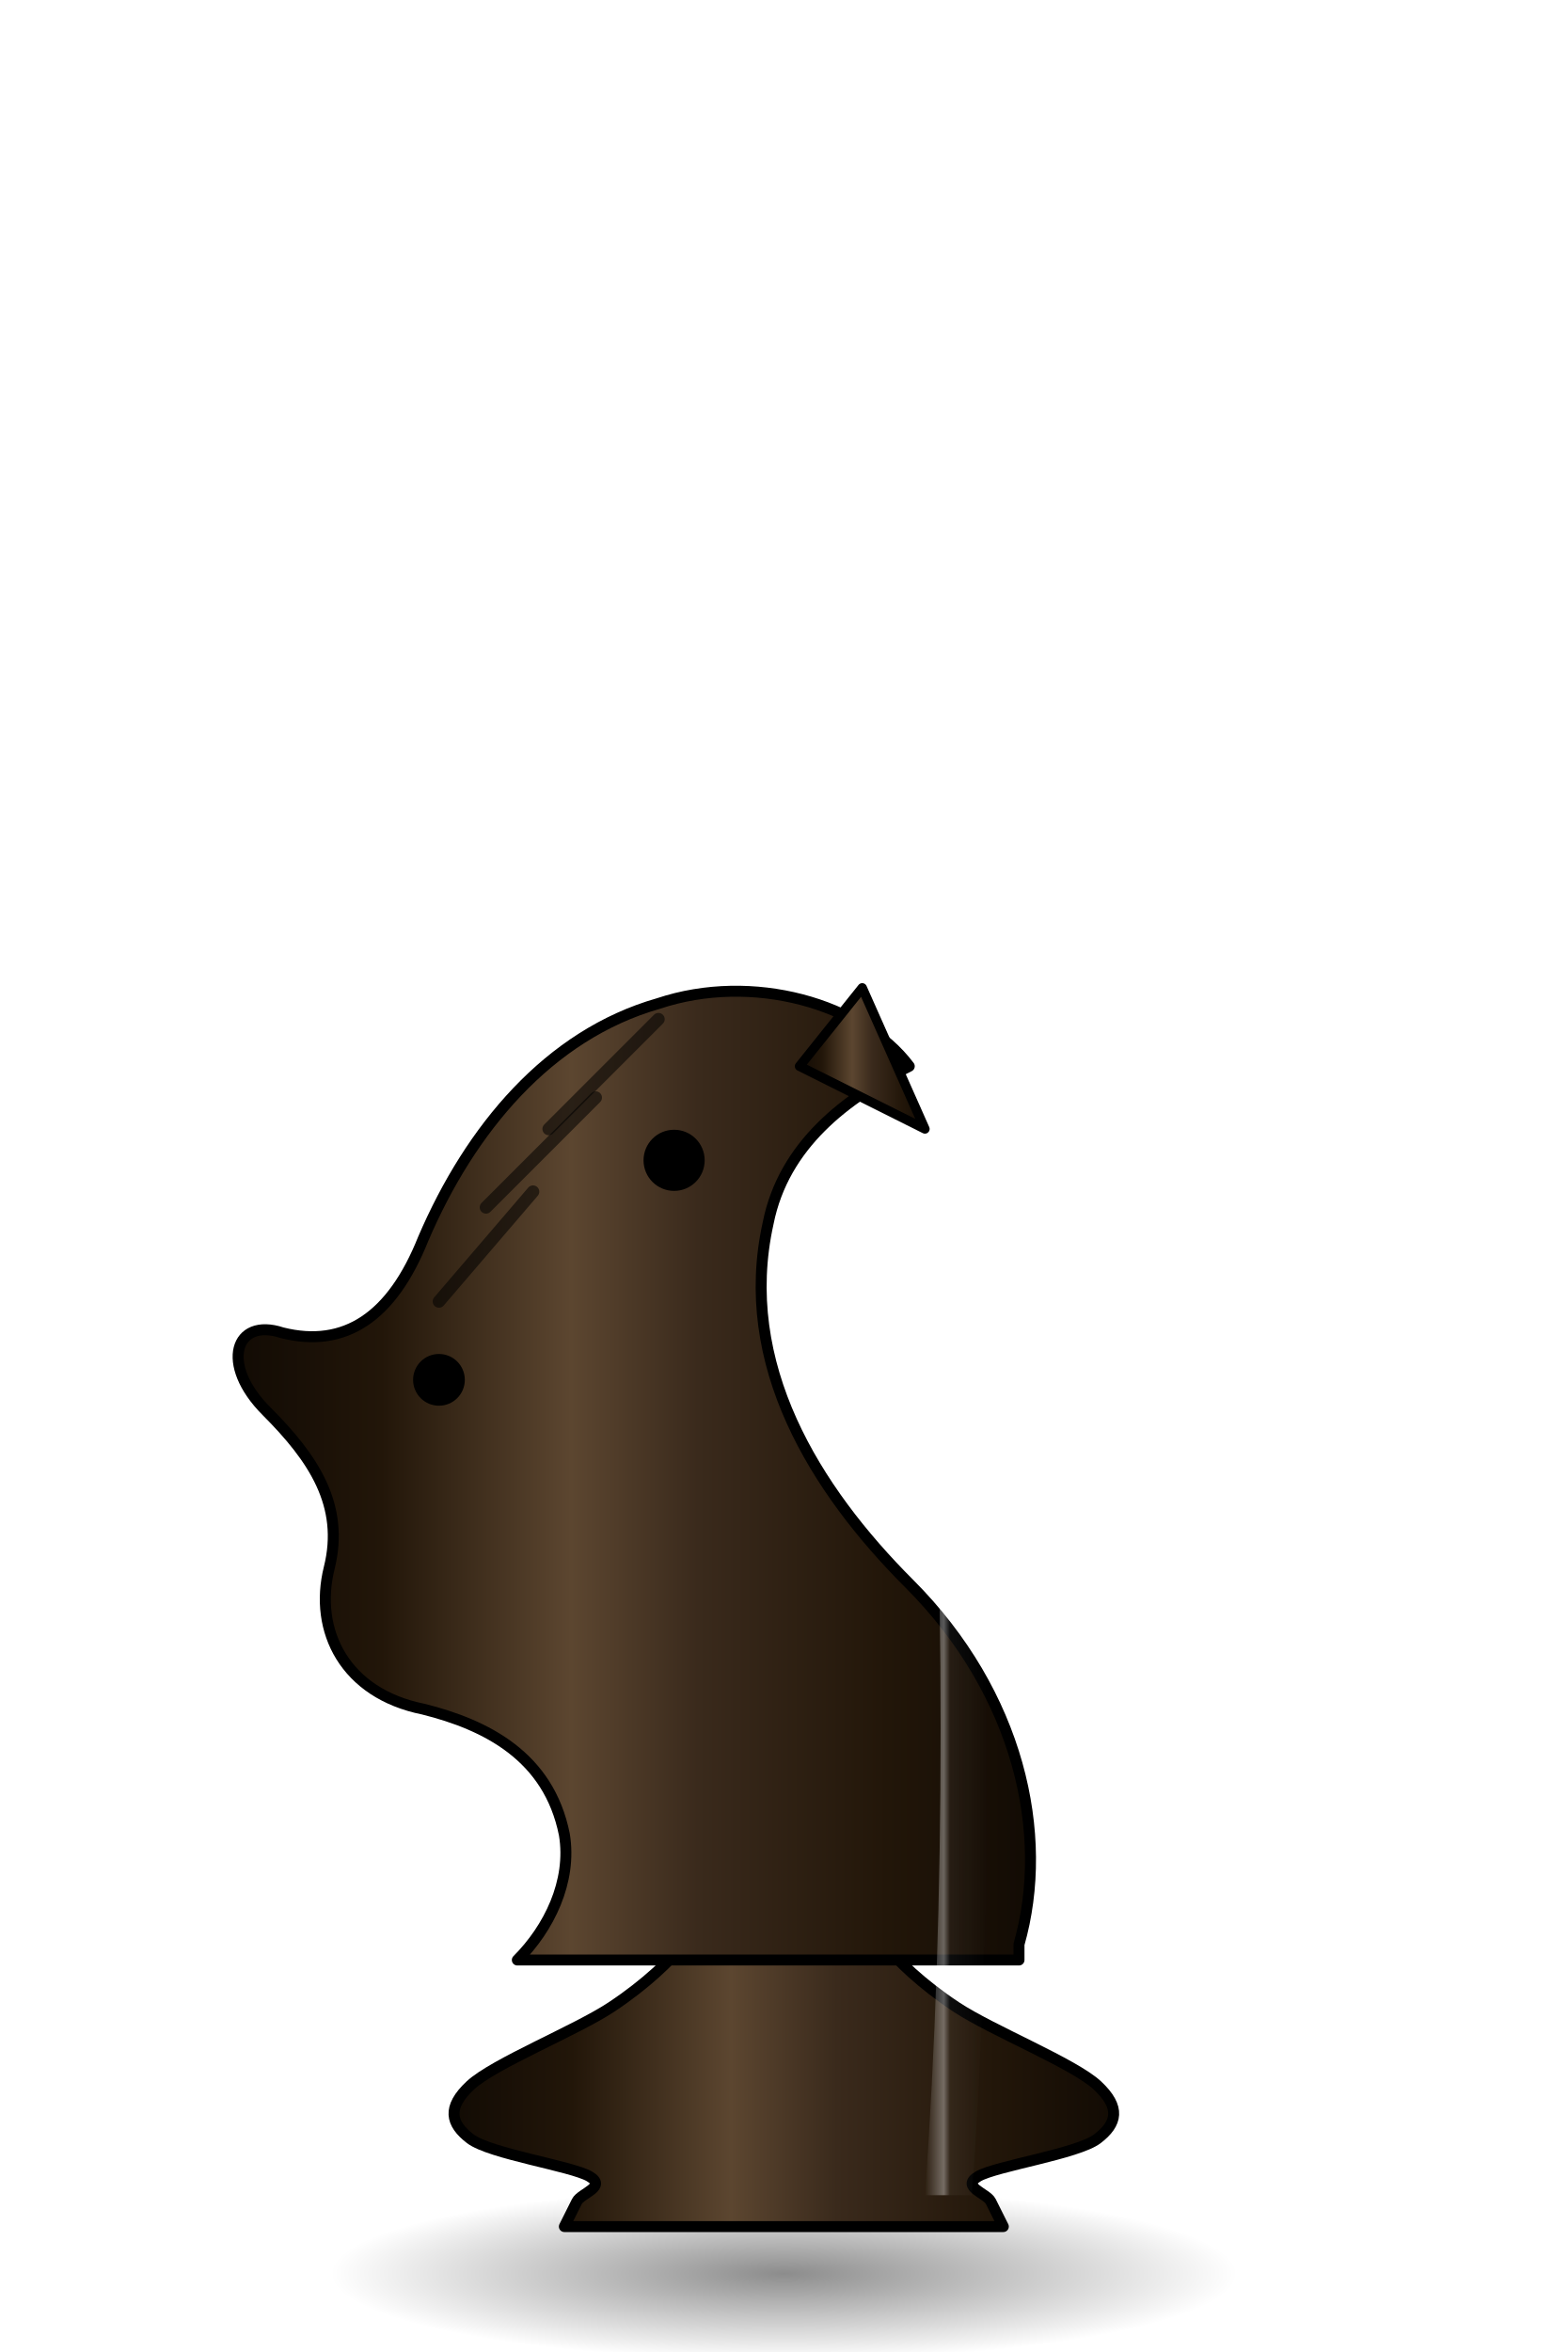
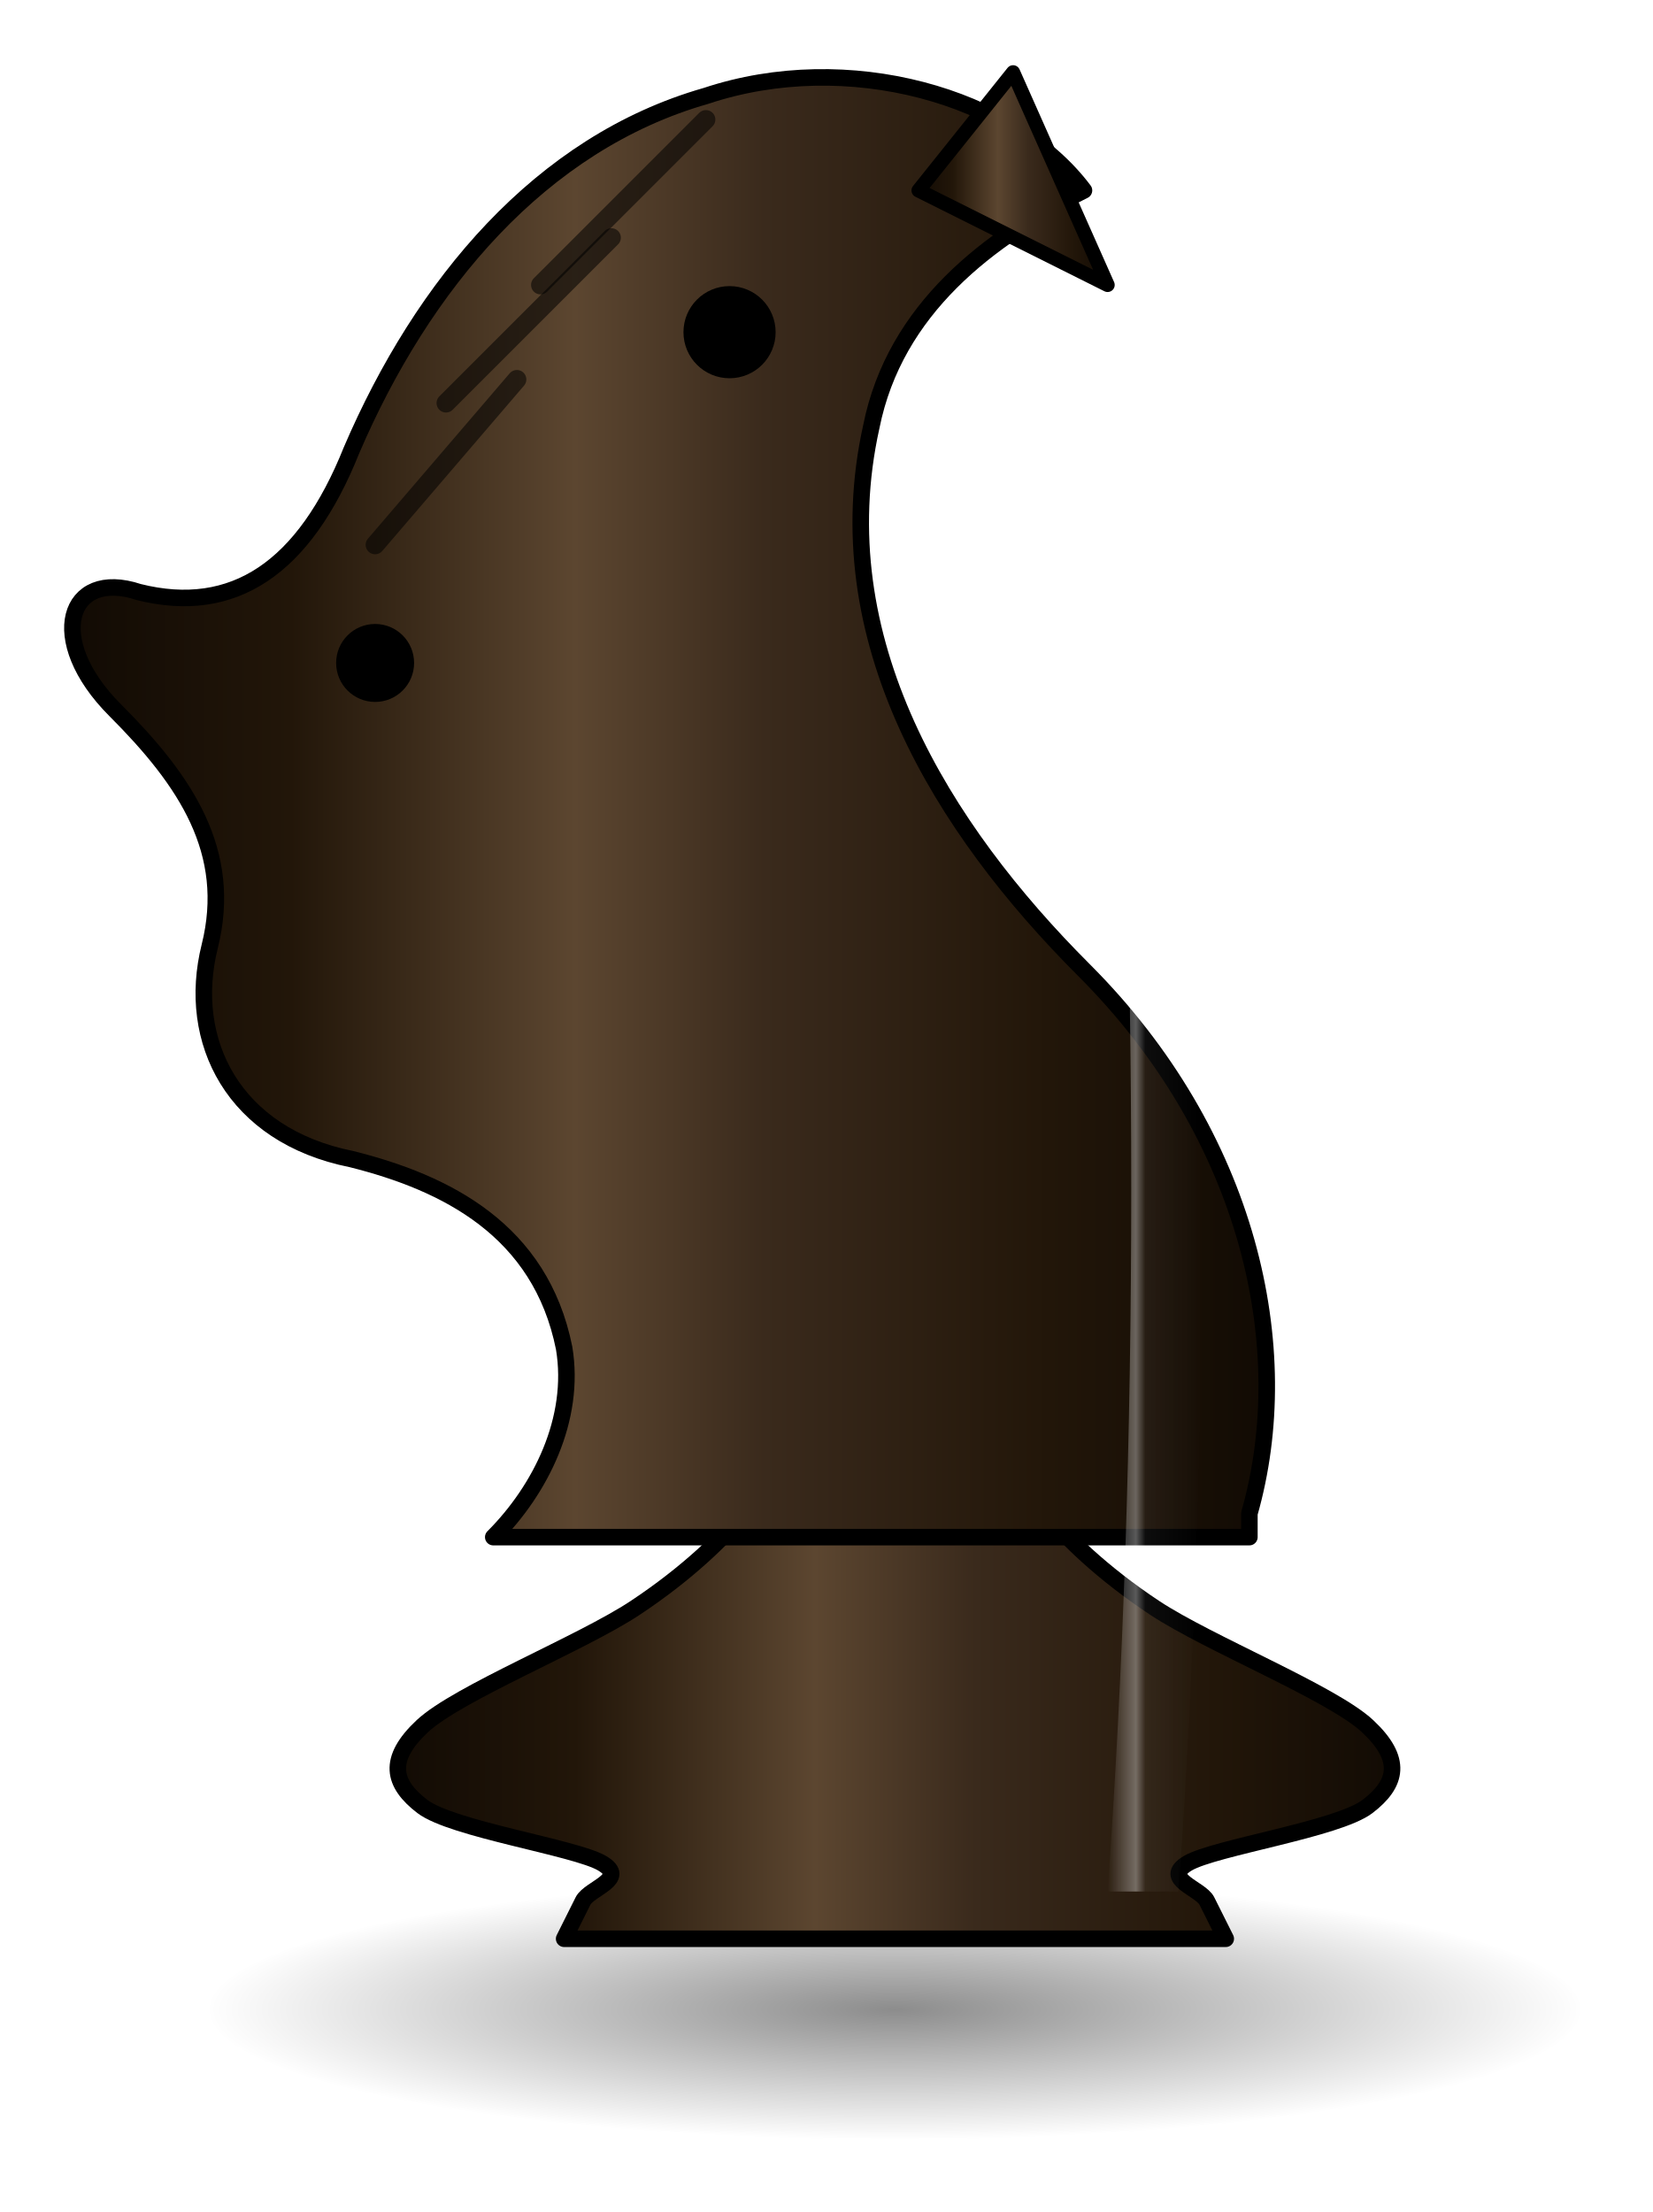
- <svg xmlns="http://www.w3.org/2000/svg" viewBox="0 0 200 300">
+ <svg xmlns="http://www.w3.org/2000/svg" viewBox="24.25 119.88 139.87 187.25">
  <defs>
    <linearGradient id="wood-knight-dark" x1="0%" y1="0%" x2="100%" y2="0%">
      <stop offset="0%" stop-color="#120B04" />
      <stop offset="18%" stop-color="#221609" />
      <stop offset="42%" stop-color="#5C4630" />
      <stop offset="58%" stop-color="#3A2A1C" />
      <stop offset="82%" stop-color="#221609" />
      <stop offset="100%" stop-color="#120B04" />
    </linearGradient>
    <linearGradient id="sheen-knight-dark" x1="0%" y1="0%" x2="100%" y2="0%">
      <stop offset="0%" stop-color="#FFFFFF" stop-opacity="0" />
      <stop offset="30%" stop-color="#FFFFFF" stop-opacity="0.35" />
      <stop offset="40%" stop-color="#FFFFFF" stop-opacity="0.05" />
      <stop offset="100%" stop-color="#FFFFFF" stop-opacity="0" />
    </linearGradient>
    <radialGradient id="shadow-knight-dark" cx="50%" cy="50%" r="50%">
      <stop offset="0%" stop-color="#000000" stop-opacity="0.45" />
      <stop offset="100%" stop-color="#000000" stop-opacity="0" />
    </radialGradient>
  </defs>
  <ellipse cx="100.0" cy="290.0" rx="58" ry="11" fill="url(#shadow-knight-dark)" />
  <g stroke="#000000" stroke-width="1.4" stroke-linejoin="round">
    <path d="M 88.00,244.00 C 87.87,244.67 88.87,246.00 87.20,248.00 C 85.53,250.00 82.53,253.00 78.00,256.00 C 73.47,259.00 63.00,263.20 60.00,266.00 C 57.00,268.80 57.47,270.87 60.00,272.80 C 62.53,274.73 72.93,276.27 75.20,277.60 C 77.47,278.93 74.13,279.73 73.60,280.80 C 73.07,281.87 72.27,283.47 72.00,284.00 L 128.00,284.00 C 127.73,283.47 126.93,281.87 126.40,280.80 C 125.87,279.73 122.53,278.93 124.80,277.60 C 127.07,276.27 137.47,274.73 140.00,272.80 C 142.53,270.87 143.00,268.80 140.00,266.00 C 137.00,263.20 126.53,259.00 122.00,256.00 C 117.47,253.00 114.47,250.00 112.80,248.00 C 111.13,246.00 112.13,244.67 112.00,244.00 Z" fill="url(#wood-knight-dark)" />
    <path d="       M 130.0,248.0       C 134.0,234.0 130.0,216.0 116.0,202.0       C 104.0,190.0 94.0,174.0 98.0,156.0       C 100.0,146.0 108.0,140.0 116.0,136.0       C 110.0,128.0 96.0,124.0 84.0,128.0       C 70.0,132.0 60.0,144.0 54.0,158.0       C 50.0,168.0 44.0,172.0 36.0,170.0       C 30.0,168.0 28.0,174.0 34.0,180.0       C 40.0,186.0 44.0,192.0 42.0,200.0       C 40.0,208.0 44.0,216.0 54.0,218.0       C 62.0,220.0 70.0,224.0 72.0,234.0       C 73.0,240.0 70.0,246.0 66.0,250.0       L 130.0,250.0       Z     " fill="url(#wood-knight-dark)" stroke="#000000" stroke-width="1.4" stroke-linejoin="round" />
    <circle cx="86.0" cy="148.0" r="3.2" fill="#000000" />
    <circle cx="56.0" cy="176.0" r="2.6" fill="#000000" />
    <path d="M 102.0,136.0 L 110.0,126.0 L 118.0,144.0 Z" fill="url(#wood-knight-dark)" stroke="#000000" stroke-width="1.2" stroke-linejoin="round" />
    <path d="M 84.0,130.0 L 70.0,144.0" stroke="#000000" stroke-width="1.6" fill="none" stroke-linecap="round" opacity="0.55" />
    <path d="M 76.0,140.0 L 62.0,154.0" stroke="#000000" stroke-width="1.6" fill="none" stroke-linecap="round" opacity="0.55" />
    <path d="M 68.0,152.0 L 56.0,166.0" stroke="#000000" stroke-width="1.6" fill="none" stroke-linecap="round" opacity="0.55" />
  </g>
  <path d="M 118.0,154.0 Q 122.0,224.0 118.0,280.0 L 124.0,280.0 Q 128.0,224.0 124.0,154.0 Z" fill="url(#sheen-knight-dark)" stroke="none" />
</svg>
